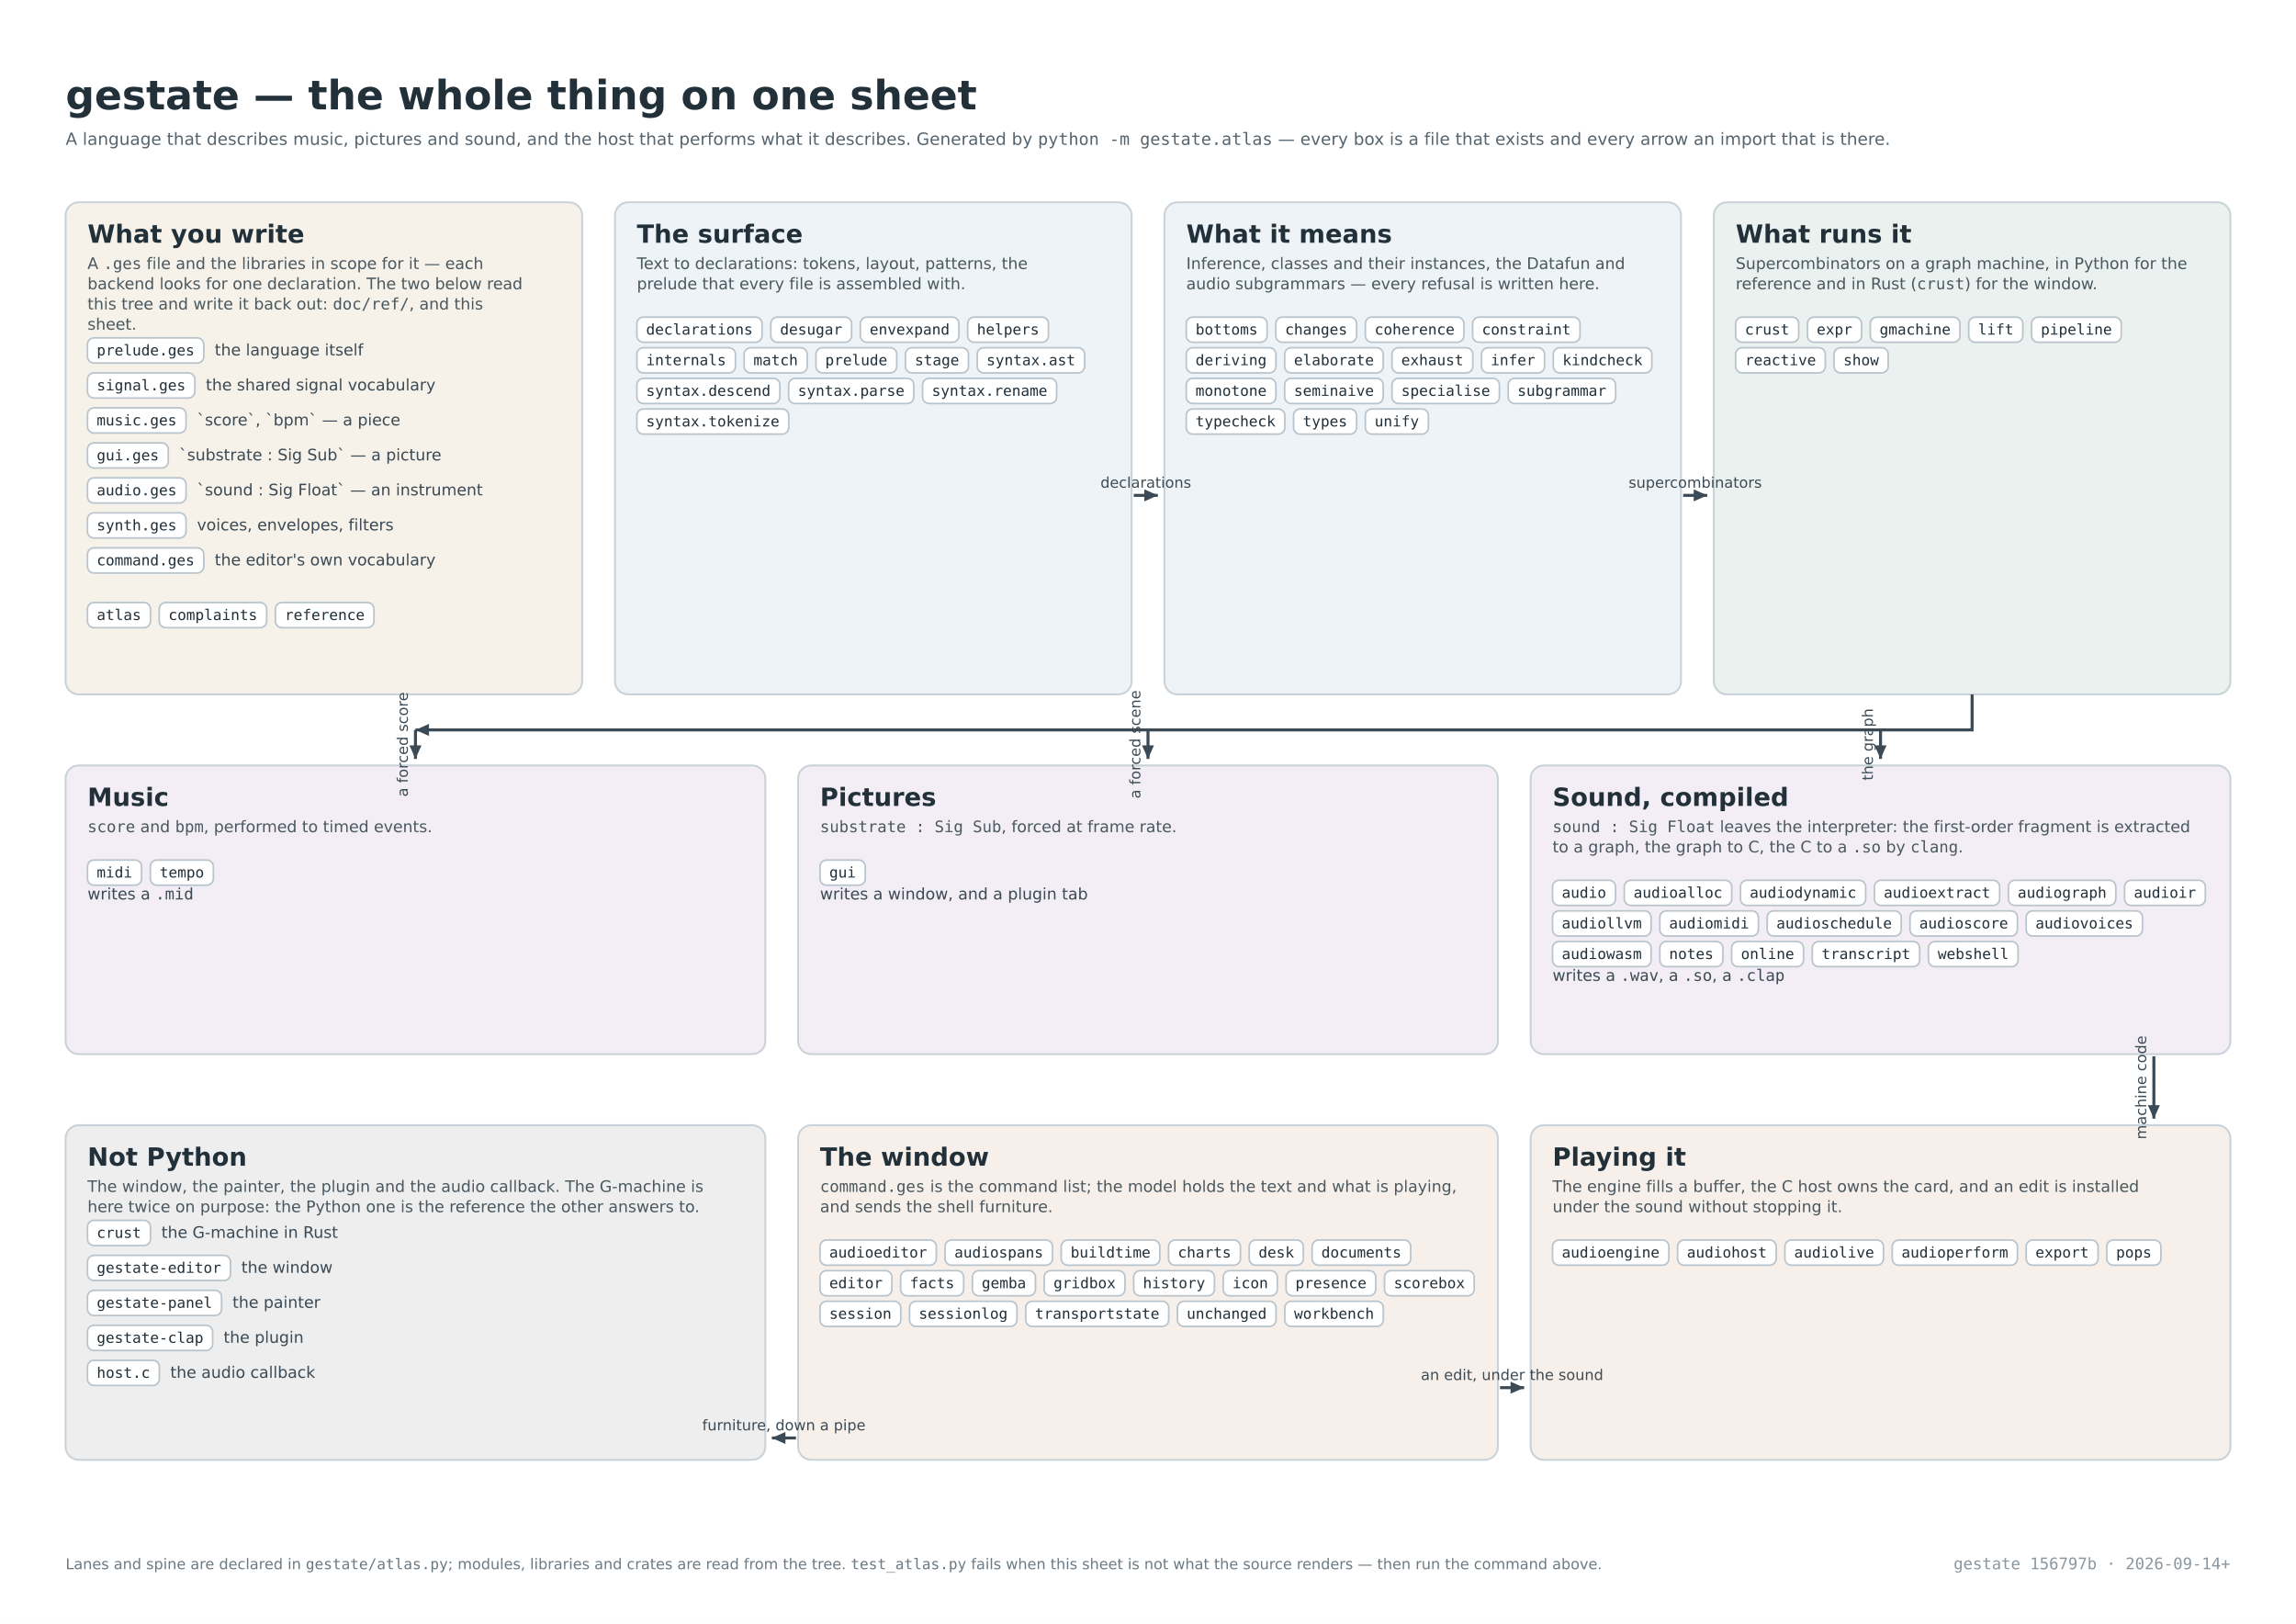
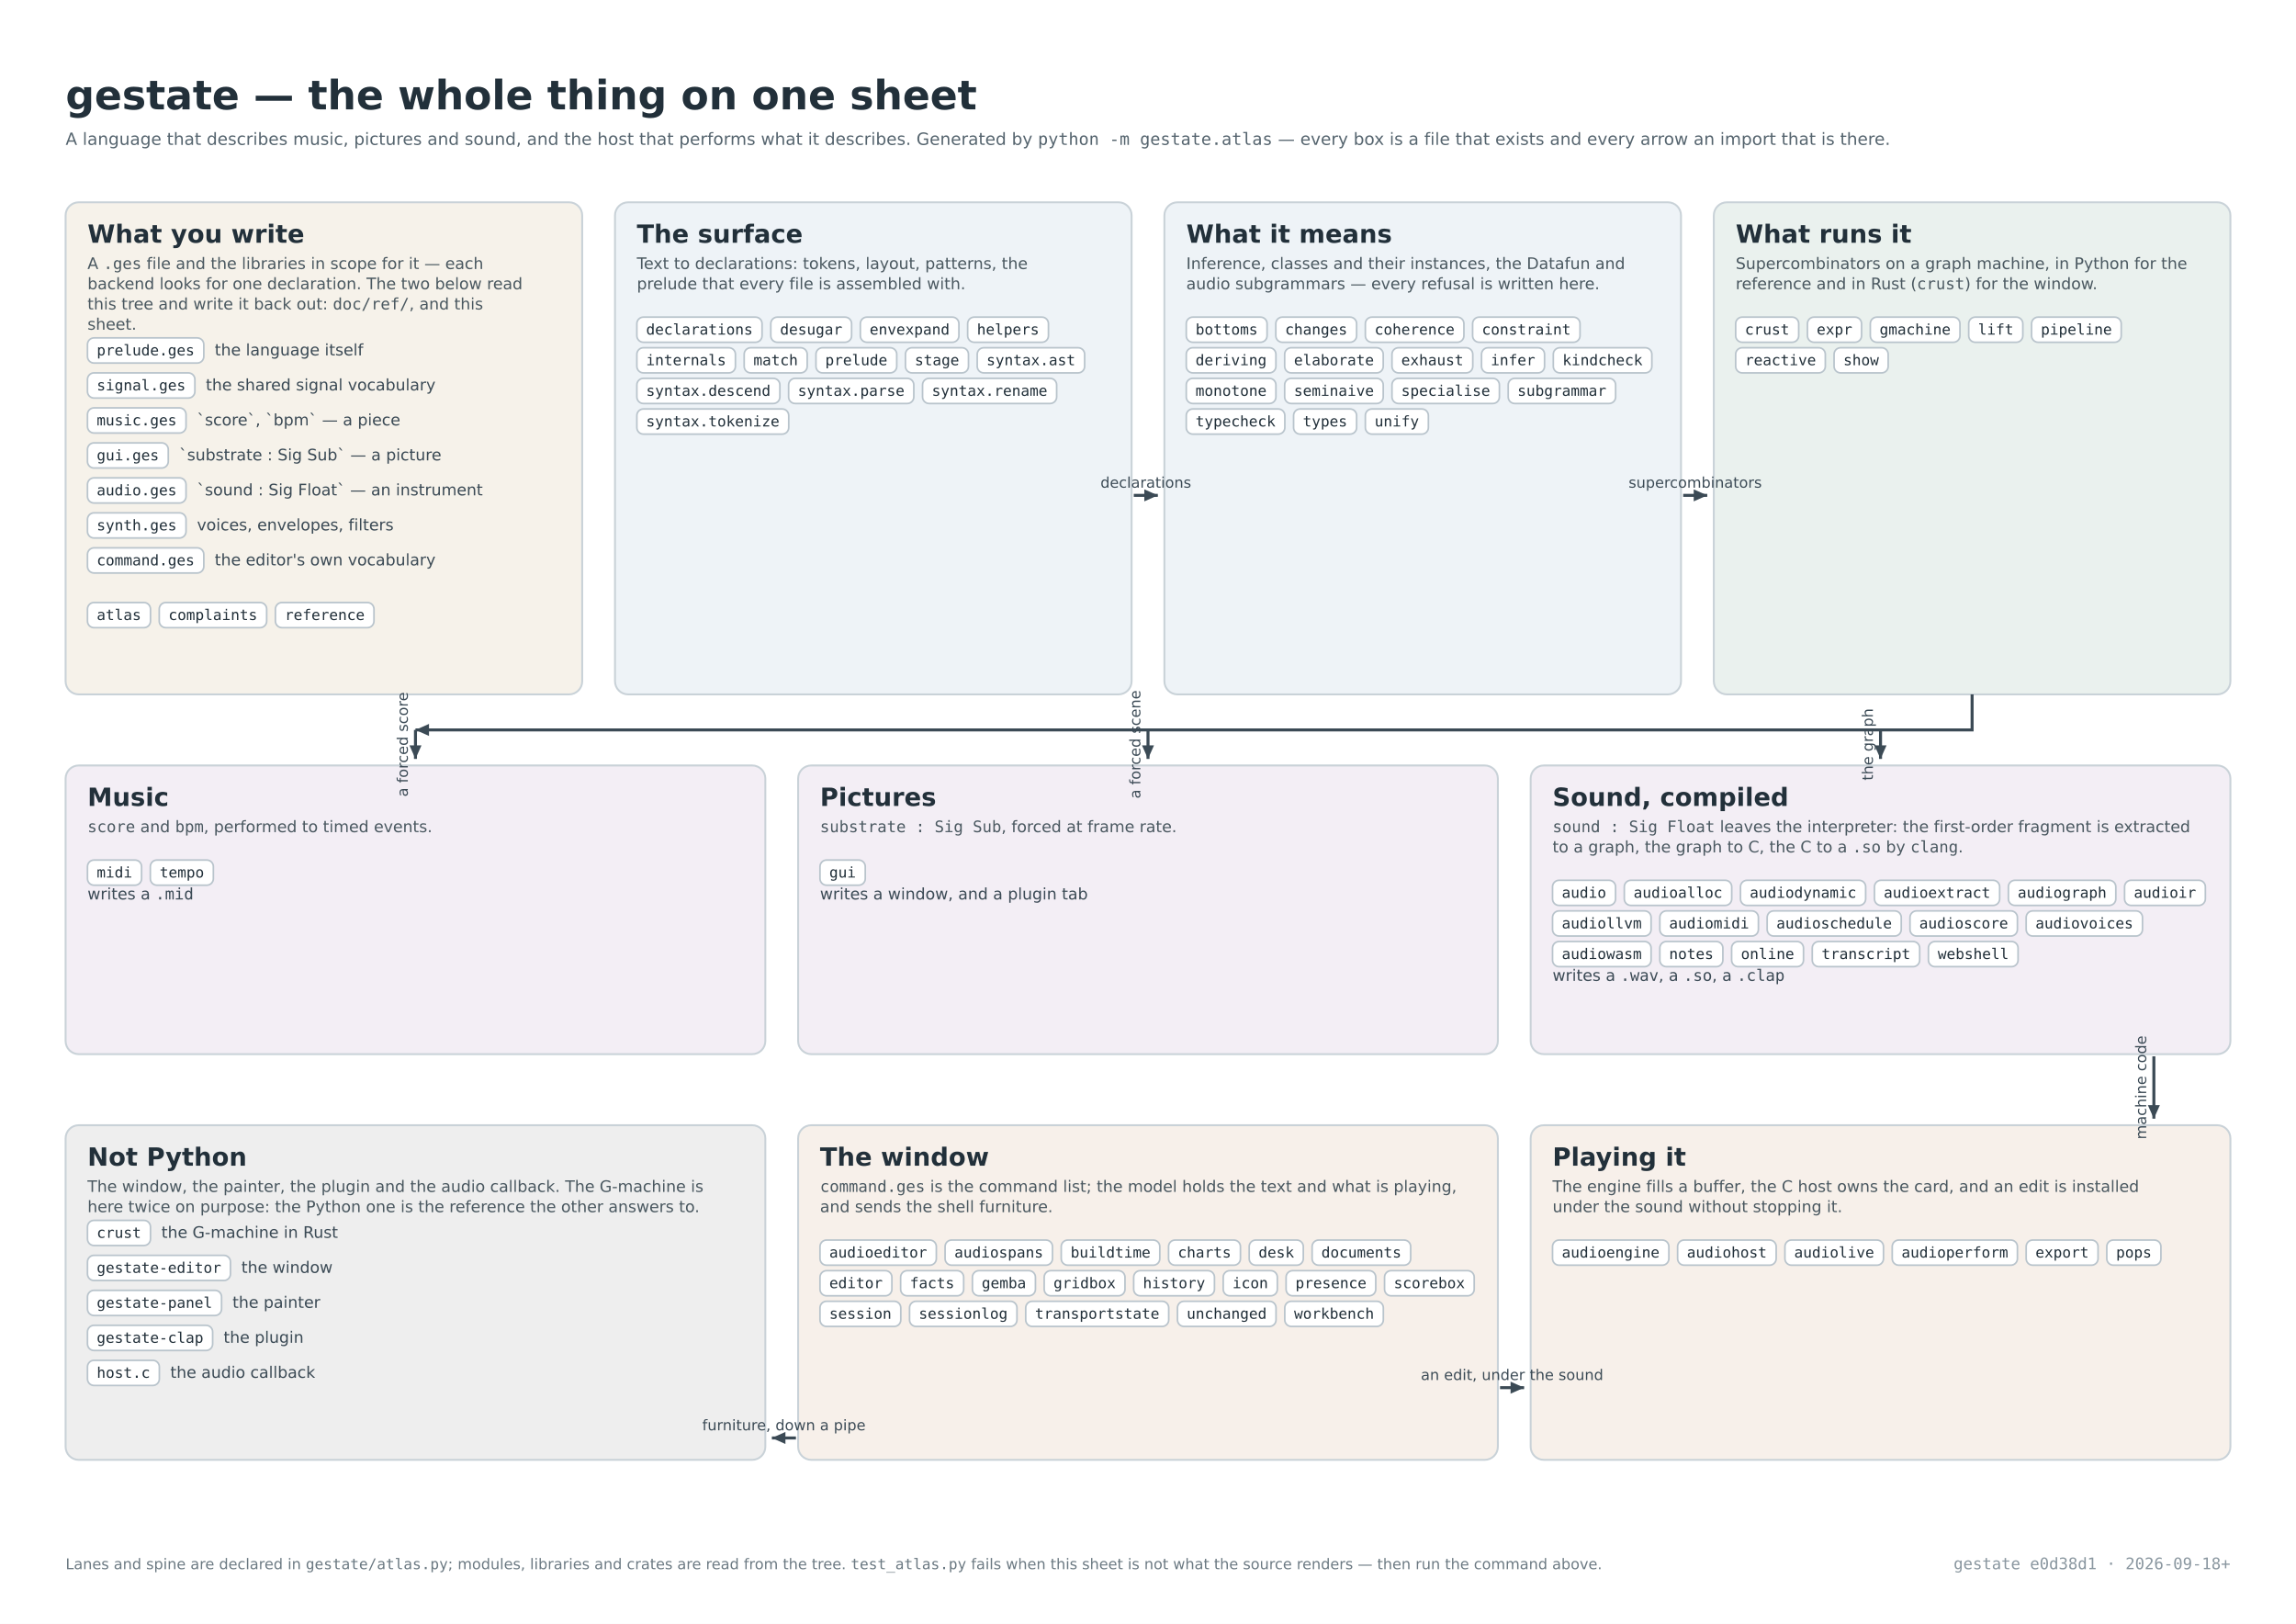
<svg xmlns="http://www.w3.org/2000/svg" width="420mm" height="297mm" viewBox="0 0 420 297">
  <defs>
    <marker id="tip" viewBox="0 0 10 10" refX="9" refY="5" markerWidth="5" markerHeight="5" orient="auto-start-reverse">
      <path d="M 0 1 L 9 5 L 0 9 z" fill="#3b4a55" />
    </marker>
  </defs>
  <style>
  text { font-family: 'DejaVu Sans', Verdana, sans-serif; fill: #22303a; }
  .mono, .chiptext { font-family: 'DejaVu Sans Mono', Consolas, monospace; }
  .title { font-size: 7.4px; font-weight: 700; }
  .subtitle { font-size: 3.1px; fill: #55646e; }
  .foot { font-size: 2.7px; fill: #6b7982; }
  .stamp { font-size: 2.9px; fill: #8a97a0; text-anchor: end; font-family: 'DejaVu Sans Mono', Consolas, monospace; }
  .lane { stroke: #c9d2d8; stroke-width: 0.35; }
  .lanetitle { font-size: 4.6px; font-weight: 700; }
  .step { font-size: 3.6px; font-weight: 700; }
  .stepnum { font-size: 3.2px; fill: #93a2ab; }
  .home { font-size: 2.6px; fill: #6b7982; text-anchor: end; }
  .refuses { font-size: 2.6px; fill: #8a5a5a; }
  .note { font-size: 2.9px; fill: #4a5860; }
  .extra { font-size: 2.9px; fill: #3b4a55; }
  .chip { fill: #ffffff; stroke: #b9c4cc; stroke-width: 0.3; }
  .chiptext { font-size: 2.7px; text-anchor: middle; }
  .edge { stroke: #3b4a55; stroke-width: 0.55; fill: none; }
  .edgetext { font-size: 2.7px; fill: #3b4a55; text-anchor: middle; }
</style>
  <rect x="0" y="0" width="420" height="297" fill="#ffffff" />
  <text class="title" x="12.00" y="20.00">gestate — the whole thing on one sheet</text>
  <text class="subtitle" x="12.00" y="26.50">A language that describes music, pictures and sound, and the host that performs what it describes. Generated by <tspan class="mono">python -m gestate.atlas</tspan> — every box is a file that exists and every arrow an import that is there.</text>
  <text class="foot" x="12.00" y="287.00">Lanes and spine are declared in <tspan class="mono">gestate/atlas.py</tspan>; modules, libraries and crates are read from the tree. <tspan class="mono">test_atlas.py</tspan> fails when this sheet is not what the source renders — then run the command above.</text>
-   <text class="stamp" x="408.00" y="287.00">gestate 156797b · 2026-09-14+</text>
+   <text class="stamp" x="408.00" y="287.00">gestate e0d38d1 · 2026-09-18+</text>
  <rect class="lane" x="12.00" y="37.00" width="94.50" height="90.00" rx="2.4" style="fill:#f6f2ea" />
  <text class="lanetitle" x="16.00" y="44.40">What you write</text>
  <text class="note" x="16.00" y="49.20">A <tspan class="mono">.ges</tspan> file and the libraries in scope for it — each</text>
  <text class="note" x="16.00" y="52.90">backend looks for one declaration. The two below read</text>
  <text class="note" x="16.00" y="56.60">this tree and write it back out: <tspan class="mono">doc/ref/</tspan>, and this</text>
  <text class="note" x="16.00" y="60.30">sheet.</text>
  <rect class="chip" x="16.00" y="61.80" width="21.28" height="4.6" rx="1.2" />
  <text class="chiptext" x="26.64" y="65.00">prelude.ges</text>
  <text class="extra" x="39.28" y="65.00">the language itself</text>
  <rect class="chip" x="16.00" y="68.20" width="19.65" height="4.6" rx="1.2" />
  <text class="chiptext" x="25.83" y="71.40">signal.ges</text>
  <text class="extra" x="37.65" y="71.40">the shared signal vocabulary</text>
  <rect class="chip" x="16.00" y="74.60" width="18.03" height="4.6" rx="1.2" />
  <text class="chiptext" x="25.01" y="77.80">music.ges</text>
  <text class="extra" x="36.03" y="77.80">`score`, `bpm` — a piece</text>
  <rect class="chip" x="16.00" y="81.00" width="14.78" height="4.6" rx="1.2" />
  <text class="chiptext" x="23.39" y="84.20">gui.ges</text>
  <text class="extra" x="32.78" y="84.20">`substrate : Sig Sub` — a picture</text>
  <rect class="chip" x="16.00" y="87.40" width="18.03" height="4.6" rx="1.2" />
  <text class="chiptext" x="25.01" y="90.60">audio.ges</text>
  <text class="extra" x="36.03" y="90.60">`sound : Sig Float` — an instrument</text>
  <rect class="chip" x="16.00" y="93.80" width="18.03" height="4.6" rx="1.2" />
  <text class="chiptext" x="25.01" y="97.00">synth.ges</text>
  <text class="extra" x="36.03" y="97.00">voices, envelopes, filters</text>
  <rect class="chip" x="16.00" y="100.20" width="21.28" height="4.6" rx="1.2" />
  <text class="chiptext" x="26.64" y="103.40">command.ges</text>
  <text class="extra" x="39.28" y="103.40">the editor's own vocabulary</text>
  <rect class="chip" x="16.00" y="110.20" width="11.53" height="4.6" rx="1.2" />
  <text class="chiptext" x="21.76" y="113.40">atlas</text>
  <rect class="chip" x="29.13" y="110.20" width="19.65" height="4.6" rx="1.2" />
  <text class="chiptext" x="38.95" y="113.40">complaints</text>
  <rect class="chip" x="50.38" y="110.20" width="18.03" height="4.6" rx="1.2" />
  <text class="chiptext" x="59.40" y="113.40">reference</text>
  <rect class="lane" x="112.50" y="37.00" width="94.50" height="90.00" rx="2.4" style="fill:#eef3f7" />
  <text class="lanetitle" x="116.50" y="44.40">The surface</text>
  <text class="note" x="116.50" y="49.20">Text to declarations: tokens, layout, patterns, the</text>
  <text class="note" x="116.50" y="52.90">prelude that every file is assembled with.</text>
  <rect class="chip" x="116.50" y="58.00" width="22.90" height="4.6" rx="1.2" />
  <text class="chiptext" x="127.95" y="61.20">declarations</text>
  <rect class="chip" x="141.00" y="58.00" width="14.78" height="4.6" rx="1.2" />
  <text class="chiptext" x="148.39" y="61.20">desugar</text>
  <rect class="chip" x="157.38" y="58.00" width="18.03" height="4.6" rx="1.2" />
  <text class="chiptext" x="166.40" y="61.20">envexpand</text>
  <rect class="chip" x="177.01" y="58.00" width="14.78" height="4.6" rx="1.2" />
  <text class="chiptext" x="184.40" y="61.20">helpers</text>
  <rect class="chip" x="116.50" y="63.60" width="18.03" height="4.6" rx="1.2" />
  <text class="chiptext" x="125.51" y="66.80">internals</text>
  <rect class="chip" x="136.13" y="63.60" width="11.53" height="4.6" rx="1.2" />
  <text class="chiptext" x="141.89" y="66.80">match</text>
  <rect class="chip" x="149.26" y="63.60" width="14.78" height="4.6" rx="1.2" />
  <text class="chiptext" x="156.64" y="66.80">prelude</text>
  <rect class="chip" x="165.63" y="63.60" width="11.53" height="4.6" rx="1.2" />
  <text class="chiptext" x="171.40" y="66.80">stage</text>
  <rect class="chip" x="178.76" y="63.60" width="19.65" height="4.6" rx="1.2" />
  <text class="chiptext" x="188.59" y="66.80">syntax.ast</text>
  <rect class="chip" x="116.50" y="69.20" width="26.16" height="4.6" rx="1.2" />
  <text class="chiptext" x="129.58" y="72.40">syntax.descend</text>
  <rect class="chip" x="144.26" y="69.20" width="22.90" height="4.6" rx="1.2" />
  <text class="chiptext" x="155.71" y="72.40">syntax.parse</text>
  <rect class="chip" x="168.76" y="69.20" width="24.53" height="4.6" rx="1.2" />
  <text class="chiptext" x="181.03" y="72.40">syntax.rename</text>
  <rect class="chip" x="116.50" y="74.80" width="27.78" height="4.6" rx="1.2" />
  <text class="chiptext" x="130.39" y="78.00">syntax.tokenize</text>
  <rect class="lane" x="213.00" y="37.00" width="94.50" height="90.00" rx="2.4" style="fill:#eef3f7" />
  <text class="lanetitle" x="217.00" y="44.40">What it means</text>
  <text class="note" x="217.00" y="49.20">Inference, classes and their instances, the Datafun and</text>
  <text class="note" x="217.00" y="52.90">audio subgrammars — every refusal is written here.</text>
  <rect class="chip" x="217.00" y="58.00" width="14.78" height="4.6" rx="1.2" />
  <text class="chiptext" x="224.39" y="61.20">bottoms</text>
  <rect class="chip" x="233.38" y="58.00" width="14.78" height="4.6" rx="1.2" />
  <text class="chiptext" x="240.77" y="61.20">changes</text>
  <rect class="chip" x="249.76" y="58.00" width="18.03" height="4.6" rx="1.2" />
  <text class="chiptext" x="258.77" y="61.20">coherence</text>
  <rect class="chip" x="269.38" y="58.00" width="19.65" height="4.6" rx="1.2" />
  <text class="chiptext" x="279.21" y="61.20">constraint</text>
  <rect class="chip" x="217.00" y="63.60" width="16.40" height="4.6" rx="1.2" />
  <text class="chiptext" x="225.20" y="66.80">deriving</text>
  <rect class="chip" x="235.00" y="63.60" width="18.03" height="4.6" rx="1.2" />
  <text class="chiptext" x="244.02" y="66.80">elaborate</text>
  <rect class="chip" x="254.63" y="63.60" width="14.78" height="4.6" rx="1.2" />
  <text class="chiptext" x="262.02" y="66.80">exhaust</text>
  <rect class="chip" x="271.01" y="63.60" width="11.53" height="4.6" rx="1.2" />
  <text class="chiptext" x="276.77" y="66.80">infer</text>
  <rect class="chip" x="284.14" y="63.60" width="18.03" height="4.6" rx="1.2" />
  <text class="chiptext" x="293.15" y="66.80">kindcheck</text>
  <rect class="chip" x="217.00" y="69.20" width="16.40" height="4.6" rx="1.2" />
  <text class="chiptext" x="225.20" y="72.40">monotone</text>
  <rect class="chip" x="235.00" y="69.20" width="18.03" height="4.6" rx="1.2" />
  <text class="chiptext" x="244.02" y="72.40">seminaive</text>
  <rect class="chip" x="254.63" y="69.20" width="19.65" height="4.6" rx="1.2" />
  <text class="chiptext" x="264.46" y="72.40">specialise</text>
  <rect class="chip" x="275.89" y="69.20" width="19.65" height="4.6" rx="1.2" />
  <text class="chiptext" x="285.71" y="72.40">subgrammar</text>
  <rect class="chip" x="217.00" y="74.80" width="18.03" height="4.6" rx="1.2" />
  <text class="chiptext" x="226.01" y="78.00">typecheck</text>
  <rect class="chip" x="236.63" y="74.80" width="11.53" height="4.6" rx="1.2" />
  <text class="chiptext" x="242.39" y="78.00">types</text>
  <rect class="chip" x="249.76" y="74.80" width="11.53" height="4.6" rx="1.2" />
  <text class="chiptext" x="255.52" y="78.00">unify</text>
  <rect class="lane" x="313.50" y="37.00" width="94.50" height="90.00" rx="2.4" style="fill:#eaf1ee" />
  <text class="lanetitle" x="317.50" y="44.40">What runs it</text>
  <text class="note" x="317.50" y="49.20">Supercombinators on a graph machine, in Python for the</text>
  <text class="note" x="317.50" y="52.90">reference and in Rust (<tspan class="mono">crust</tspan>) for the window.</text>
  <rect class="chip" x="317.50" y="58.00" width="11.53" height="4.6" rx="1.2" />
  <text class="chiptext" x="323.26" y="61.20">crust</text>
  <rect class="chip" x="330.63" y="58.00" width="9.90" height="4.6" rx="1.2" />
  <text class="chiptext" x="335.58" y="61.20">expr</text>
  <rect class="chip" x="342.13" y="58.00" width="16.40" height="4.6" rx="1.2" />
  <text class="chiptext" x="350.33" y="61.20">gmachine</text>
  <rect class="chip" x="360.13" y="58.00" width="9.90" height="4.6" rx="1.2" />
  <text class="chiptext" x="365.08" y="61.20">lift</text>
  <rect class="chip" x="371.63" y="58.00" width="16.40" height="4.6" rx="1.2" />
  <text class="chiptext" x="379.83" y="61.20">pipeline</text>
  <rect class="chip" x="317.50" y="63.60" width="16.40" height="4.6" rx="1.2" />
  <text class="chiptext" x="325.70" y="66.80">reactive</text>
  <rect class="chip" x="335.50" y="63.60" width="9.90" height="4.6" rx="1.2" />
  <text class="chiptext" x="340.45" y="66.80">show</text>
  <rect class="lane" x="12.00" y="140.00" width="128.00" height="52.80" rx="2.4" style="fill:#f3eef5" />
  <text class="lanetitle" x="16.00" y="147.40">Music</text>
  <text class="note" x="16.00" y="152.20">
    <tspan class="mono">score</tspan> and <tspan class="mono">bpm</tspan>, performed to timed events.</text>
  <rect class="chip" x="16.00" y="157.30" width="9.90" height="4.6" rx="1.2" />
  <text class="chiptext" x="20.95" y="160.50">midi</text>
  <rect class="chip" x="27.50" y="157.30" width="11.53" height="4.6" rx="1.2" />
  <text class="chiptext" x="33.27" y="160.50">tempo</text>
  <text class="extra" x="16.00" y="164.50">writes a <tspan class="mono">.mid</tspan>
  </text>
  <rect class="lane" x="146.00" y="140.00" width="128.00" height="52.80" rx="2.4" style="fill:#f3eef5" />
  <text class="lanetitle" x="150.00" y="147.40">Pictures</text>
  <text class="note" x="150.00" y="152.20">
    <tspan class="mono">substrate : Sig Sub</tspan>, forced at frame rate.</text>
  <rect class="chip" x="150.00" y="157.30" width="8.28" height="4.6" rx="1.2" />
  <text class="chiptext" x="154.14" y="160.50">gui</text>
  <text class="extra" x="150.00" y="164.50">writes a window, and a plugin tab</text>
  <rect class="lane" x="280.00" y="140.00" width="128.00" height="52.80" rx="2.4" style="fill:#f3eef5" />
  <text class="lanetitle" x="284.00" y="147.40">Sound, compiled</text>
  <text class="note" x="284.00" y="152.20">
    <tspan class="mono">sound : Sig Float</tspan> leaves the interpreter: the first-order fragment is extracted</text>
  <text class="note" x="284.00" y="155.90">to a graph, the graph to C, the C to a <tspan class="mono">.so</tspan> by <tspan class="mono">clang</tspan>.</text>
  <rect class="chip" x="284.00" y="161.00" width="11.53" height="4.6" rx="1.2" />
  <text class="chiptext" x="289.76" y="164.20">audio</text>
  <rect class="chip" x="297.13" y="161.00" width="19.65" height="4.6" rx="1.2" />
  <text class="chiptext" x="306.95" y="164.20">audioalloc</text>
  <rect class="chip" x="318.38" y="161.00" width="22.90" height="4.6" rx="1.2" />
  <text class="chiptext" x="329.83" y="164.20">audiodynamic</text>
  <rect class="chip" x="342.89" y="161.00" width="22.90" height="4.6" rx="1.2" />
  <text class="chiptext" x="354.34" y="164.20">audioextract</text>
  <rect class="chip" x="367.39" y="161.00" width="19.65" height="4.6" rx="1.2" />
  <text class="chiptext" x="377.22" y="164.20">audiograph</text>
  <rect class="chip" x="388.64" y="161.00" width="14.78" height="4.6" rx="1.2" />
  <text class="chiptext" x="396.03" y="164.20">audioir</text>
  <rect class="chip" x="284.00" y="166.60" width="18.03" height="4.6" rx="1.2" />
  <text class="chiptext" x="293.01" y="169.80">audiollvm</text>
  <rect class="chip" x="303.63" y="166.60" width="18.03" height="4.6" rx="1.2" />
  <text class="chiptext" x="312.64" y="169.80">audiomidi</text>
  <rect class="chip" x="323.26" y="166.60" width="24.53" height="4.6" rx="1.2" />
  <text class="chiptext" x="335.52" y="169.80">audioschedule</text>
  <rect class="chip" x="349.39" y="166.60" width="19.65" height="4.6" rx="1.2" />
  <text class="chiptext" x="359.21" y="169.80">audioscore</text>
  <rect class="chip" x="370.64" y="166.60" width="21.28" height="4.6" rx="1.2" />
  <text class="chiptext" x="381.28" y="169.80">audiovoices</text>
  <rect class="chip" x="284.00" y="172.20" width="18.03" height="4.6" rx="1.2" />
  <text class="chiptext" x="293.01" y="175.40">audiowasm</text>
  <rect class="chip" x="303.63" y="172.20" width="11.53" height="4.6" rx="1.2" />
  <text class="chiptext" x="309.39" y="175.40">notes</text>
  <rect class="chip" x="316.76" y="172.20" width="13.15" height="4.6" rx="1.2" />
  <text class="chiptext" x="323.33" y="175.40">online</text>
  <rect class="chip" x="331.51" y="172.20" width="19.65" height="4.6" rx="1.2" />
  <text class="chiptext" x="341.34" y="175.40">transcript</text>
  <rect class="chip" x="352.76" y="172.20" width="16.40" height="4.6" rx="1.2" />
  <text class="chiptext" x="360.96" y="175.40">webshell</text>
  <text class="extra" x="284.00" y="179.40">writes a <tspan class="mono">.wav</tspan>, a <tspan class="mono">.so</tspan>, a <tspan class="mono">.clap</tspan>
  </text>
  <rect class="lane" x="12.00" y="205.80" width="128.00" height="61.20" rx="2.4" style="fill:#eeeeee" />
  <text class="lanetitle" x="16.00" y="213.20">Not Python</text>
  <text class="note" x="16.00" y="218.00">The window, the painter, the plugin and the audio callback. The G-machine is</text>
  <text class="note" x="16.00" y="221.70">here twice on purpose: the Python one is the reference the other answers to.</text>
  <rect class="chip" x="16.00" y="223.20" width="11.53" height="4.6" rx="1.2" />
  <text class="chiptext" x="21.76" y="226.40">crust</text>
  <text class="extra" x="29.53" y="226.40">the G-machine in Rust</text>
  <rect class="chip" x="16.00" y="229.60" width="26.16" height="4.6" rx="1.2" />
  <text class="chiptext" x="29.08" y="232.80">gestate-editor</text>
  <text class="extra" x="44.16" y="232.80">the window</text>
  <rect class="chip" x="16.00" y="236.00" width="24.53" height="4.6" rx="1.2" />
  <text class="chiptext" x="28.27" y="239.20">gestate-panel</text>
  <text class="extra" x="42.53" y="239.20">the painter</text>
  <rect class="chip" x="16.00" y="242.40" width="22.90" height="4.6" rx="1.2" />
  <text class="chiptext" x="27.45" y="245.60">gestate-clap</text>
  <text class="extra" x="40.90" y="245.60">the plugin</text>
  <rect class="chip" x="16.00" y="248.80" width="13.15" height="4.6" rx="1.2" />
  <text class="chiptext" x="22.58" y="252.00">host.c</text>
  <text class="extra" x="31.15" y="252.00">the audio callback</text>
  <rect class="lane" x="146.00" y="205.80" width="128.00" height="61.20" rx="2.4" style="fill:#f7f0ea" />
  <text class="lanetitle" x="150.00" y="213.20">The window</text>
  <text class="note" x="150.00" y="218.00">
    <tspan class="mono">command.ges</tspan> is the command list; the model holds the text and what is playing,</text>
  <text class="note" x="150.00" y="221.70">and sends the shell furniture.</text>
  <rect class="chip" x="150.00" y="226.80" width="21.28" height="4.6" rx="1.2" />
  <text class="chiptext" x="160.64" y="230.00">audioeditor</text>
  <rect class="chip" x="172.88" y="226.80" width="19.65" height="4.6" rx="1.2" />
  <text class="chiptext" x="182.71" y="230.00">audiospans</text>
  <rect class="chip" x="194.13" y="226.80" width="18.03" height="4.6" rx="1.2" />
  <text class="chiptext" x="203.15" y="230.00">buildtime</text>
  <rect class="chip" x="213.76" y="226.80" width="13.15" height="4.6" rx="1.2" />
  <text class="chiptext" x="220.34" y="230.00">charts</text>
  <rect class="chip" x="228.51" y="226.80" width="9.90" height="4.6" rx="1.2" />
  <text class="chiptext" x="233.47" y="230.00">desk</text>
  <rect class="chip" x="240.02" y="226.80" width="18.03" height="4.6" rx="1.2" />
  <text class="chiptext" x="249.03" y="230.00">documents</text>
  <rect class="chip" x="150.00" y="232.40" width="13.15" height="4.6" rx="1.2" />
  <text class="chiptext" x="156.58" y="235.60">editor</text>
  <rect class="chip" x="164.75" y="232.40" width="11.53" height="4.6" rx="1.2" />
  <text class="chiptext" x="170.52" y="235.60">facts</text>
  <rect class="chip" x="177.88" y="232.40" width="11.53" height="4.6" rx="1.2" />
  <text class="chiptext" x="183.64" y="235.60">gemba</text>
  <rect class="chip" x="191.01" y="232.40" width="14.78" height="4.6" rx="1.2" />
  <text class="chiptext" x="198.40" y="235.60">gridbox</text>
  <rect class="chip" x="207.38" y="232.40" width="14.78" height="4.6" rx="1.2" />
  <text class="chiptext" x="214.77" y="235.60">history</text>
  <rect class="chip" x="223.76" y="232.40" width="9.90" height="4.6" rx="1.2" />
  <text class="chiptext" x="228.71" y="235.60">icon</text>
  <rect class="chip" x="235.26" y="232.40" width="16.40" height="4.6" rx="1.2" />
  <text class="chiptext" x="243.47" y="235.60">presence</text>
  <rect class="chip" x="253.27" y="232.40" width="16.40" height="4.6" rx="1.2" />
  <text class="chiptext" x="261.47" y="235.60">scorebox</text>
  <rect class="chip" x="150.00" y="238.00" width="14.78" height="4.6" rx="1.2" />
  <text class="chiptext" x="157.39" y="241.20">session</text>
  <rect class="chip" x="166.38" y="238.00" width="19.65" height="4.6" rx="1.2" />
  <text class="chiptext" x="176.20" y="241.20">sessionlog</text>
  <rect class="chip" x="187.63" y="238.00" width="26.16" height="4.6" rx="1.2" />
  <text class="chiptext" x="200.71" y="241.20">transportstate</text>
  <rect class="chip" x="215.39" y="238.00" width="18.03" height="4.6" rx="1.2" />
  <text class="chiptext" x="224.40" y="241.20">unchanged</text>
  <rect class="chip" x="235.02" y="238.00" width="18.03" height="4.6" rx="1.2" />
  <text class="chiptext" x="244.03" y="241.20">workbench</text>
  <rect class="lane" x="280.00" y="205.80" width="128.00" height="61.20" rx="2.4" style="fill:#f7f0ea" />
  <text class="lanetitle" x="284.00" y="213.20">Playing it</text>
  <text class="note" x="284.00" y="218.00">The engine fills a buffer, the C host owns the card, and an edit is installed</text>
  <text class="note" x="284.00" y="221.70">under the sound without stopping it.</text>
  <rect class="chip" x="284.00" y="226.80" width="21.28" height="4.6" rx="1.2" />
  <text class="chiptext" x="294.64" y="230.00">audioengine</text>
  <rect class="chip" x="306.88" y="226.80" width="18.03" height="4.6" rx="1.2" />
  <text class="chiptext" x="315.89" y="230.00">audiohost</text>
  <rect class="chip" x="326.51" y="226.80" width="18.03" height="4.6" rx="1.2" />
  <text class="chiptext" x="335.52" y="230.00">audiolive</text>
  <rect class="chip" x="346.14" y="226.80" width="22.90" height="4.6" rx="1.2" />
  <text class="chiptext" x="357.59" y="230.00">audioperform</text>
  <rect class="chip" x="370.64" y="226.80" width="13.15" height="4.6" rx="1.2" />
  <text class="chiptext" x="377.22" y="230.00">export</text>
  <rect class="chip" x="385.39" y="226.80" width="9.90" height="4.6" rx="1.2" />
  <text class="chiptext" x="390.34" y="230.00">pops</text>
  <path class="edge" d="M360.75,127.00 L360.75,133.50 L76.00,133.50" marker-end="url(#tip)" />
  <path class="edge" d="M207.40,90.60 L211.80,90.60" marker-end="url(#tip)" />
  <text class="edgetext" x="209.60" y="89.20">declarations</text>
  <path class="edge" d="M307.90,90.60 L312.30,90.60" marker-end="url(#tip)" />
  <text class="edgetext" x="310.10" y="89.20">supercombinators</text>
  <path class="edge" d="M76.00,133.50 L76.00,138.80" marker-end="url(#tip)" />
  <text class="edgetext" x="76.00" y="134.75" transform="rotate(-90 76.00 136.15)">a forced score</text>
  <path class="edge" d="M210.00,133.50 L210.00,138.80" marker-end="url(#tip)" />
  <text class="edgetext" x="210.00" y="134.75" transform="rotate(-90 210.00 136.15)">a forced scene</text>
  <path class="edge" d="M344.00,133.50 L344.00,138.80" marker-end="url(#tip)" />
  <text class="edgetext" x="344.00" y="134.75" transform="rotate(-90 344.00 136.15)">the graph</text>
  <path class="edge" d="M394.00,193.20 L394.00,204.60" marker-end="url(#tip)" />
  <text class="edgetext" x="394.00" y="197.50" transform="rotate(-90 394.00 198.90)">machine code</text>
  <path class="edge" d="M274.40,253.80 L278.80,253.80" marker-end="url(#tip)" />
  <text class="edgetext" x="276.60" y="252.40">an edit, under the sound</text>
  <path class="edge" d="M145.60,263.00 L141.20,263.00" marker-end="url(#tip)" />
  <text class="edgetext" x="143.40" y="261.60">furniture, down a pipe</text>
</svg>
